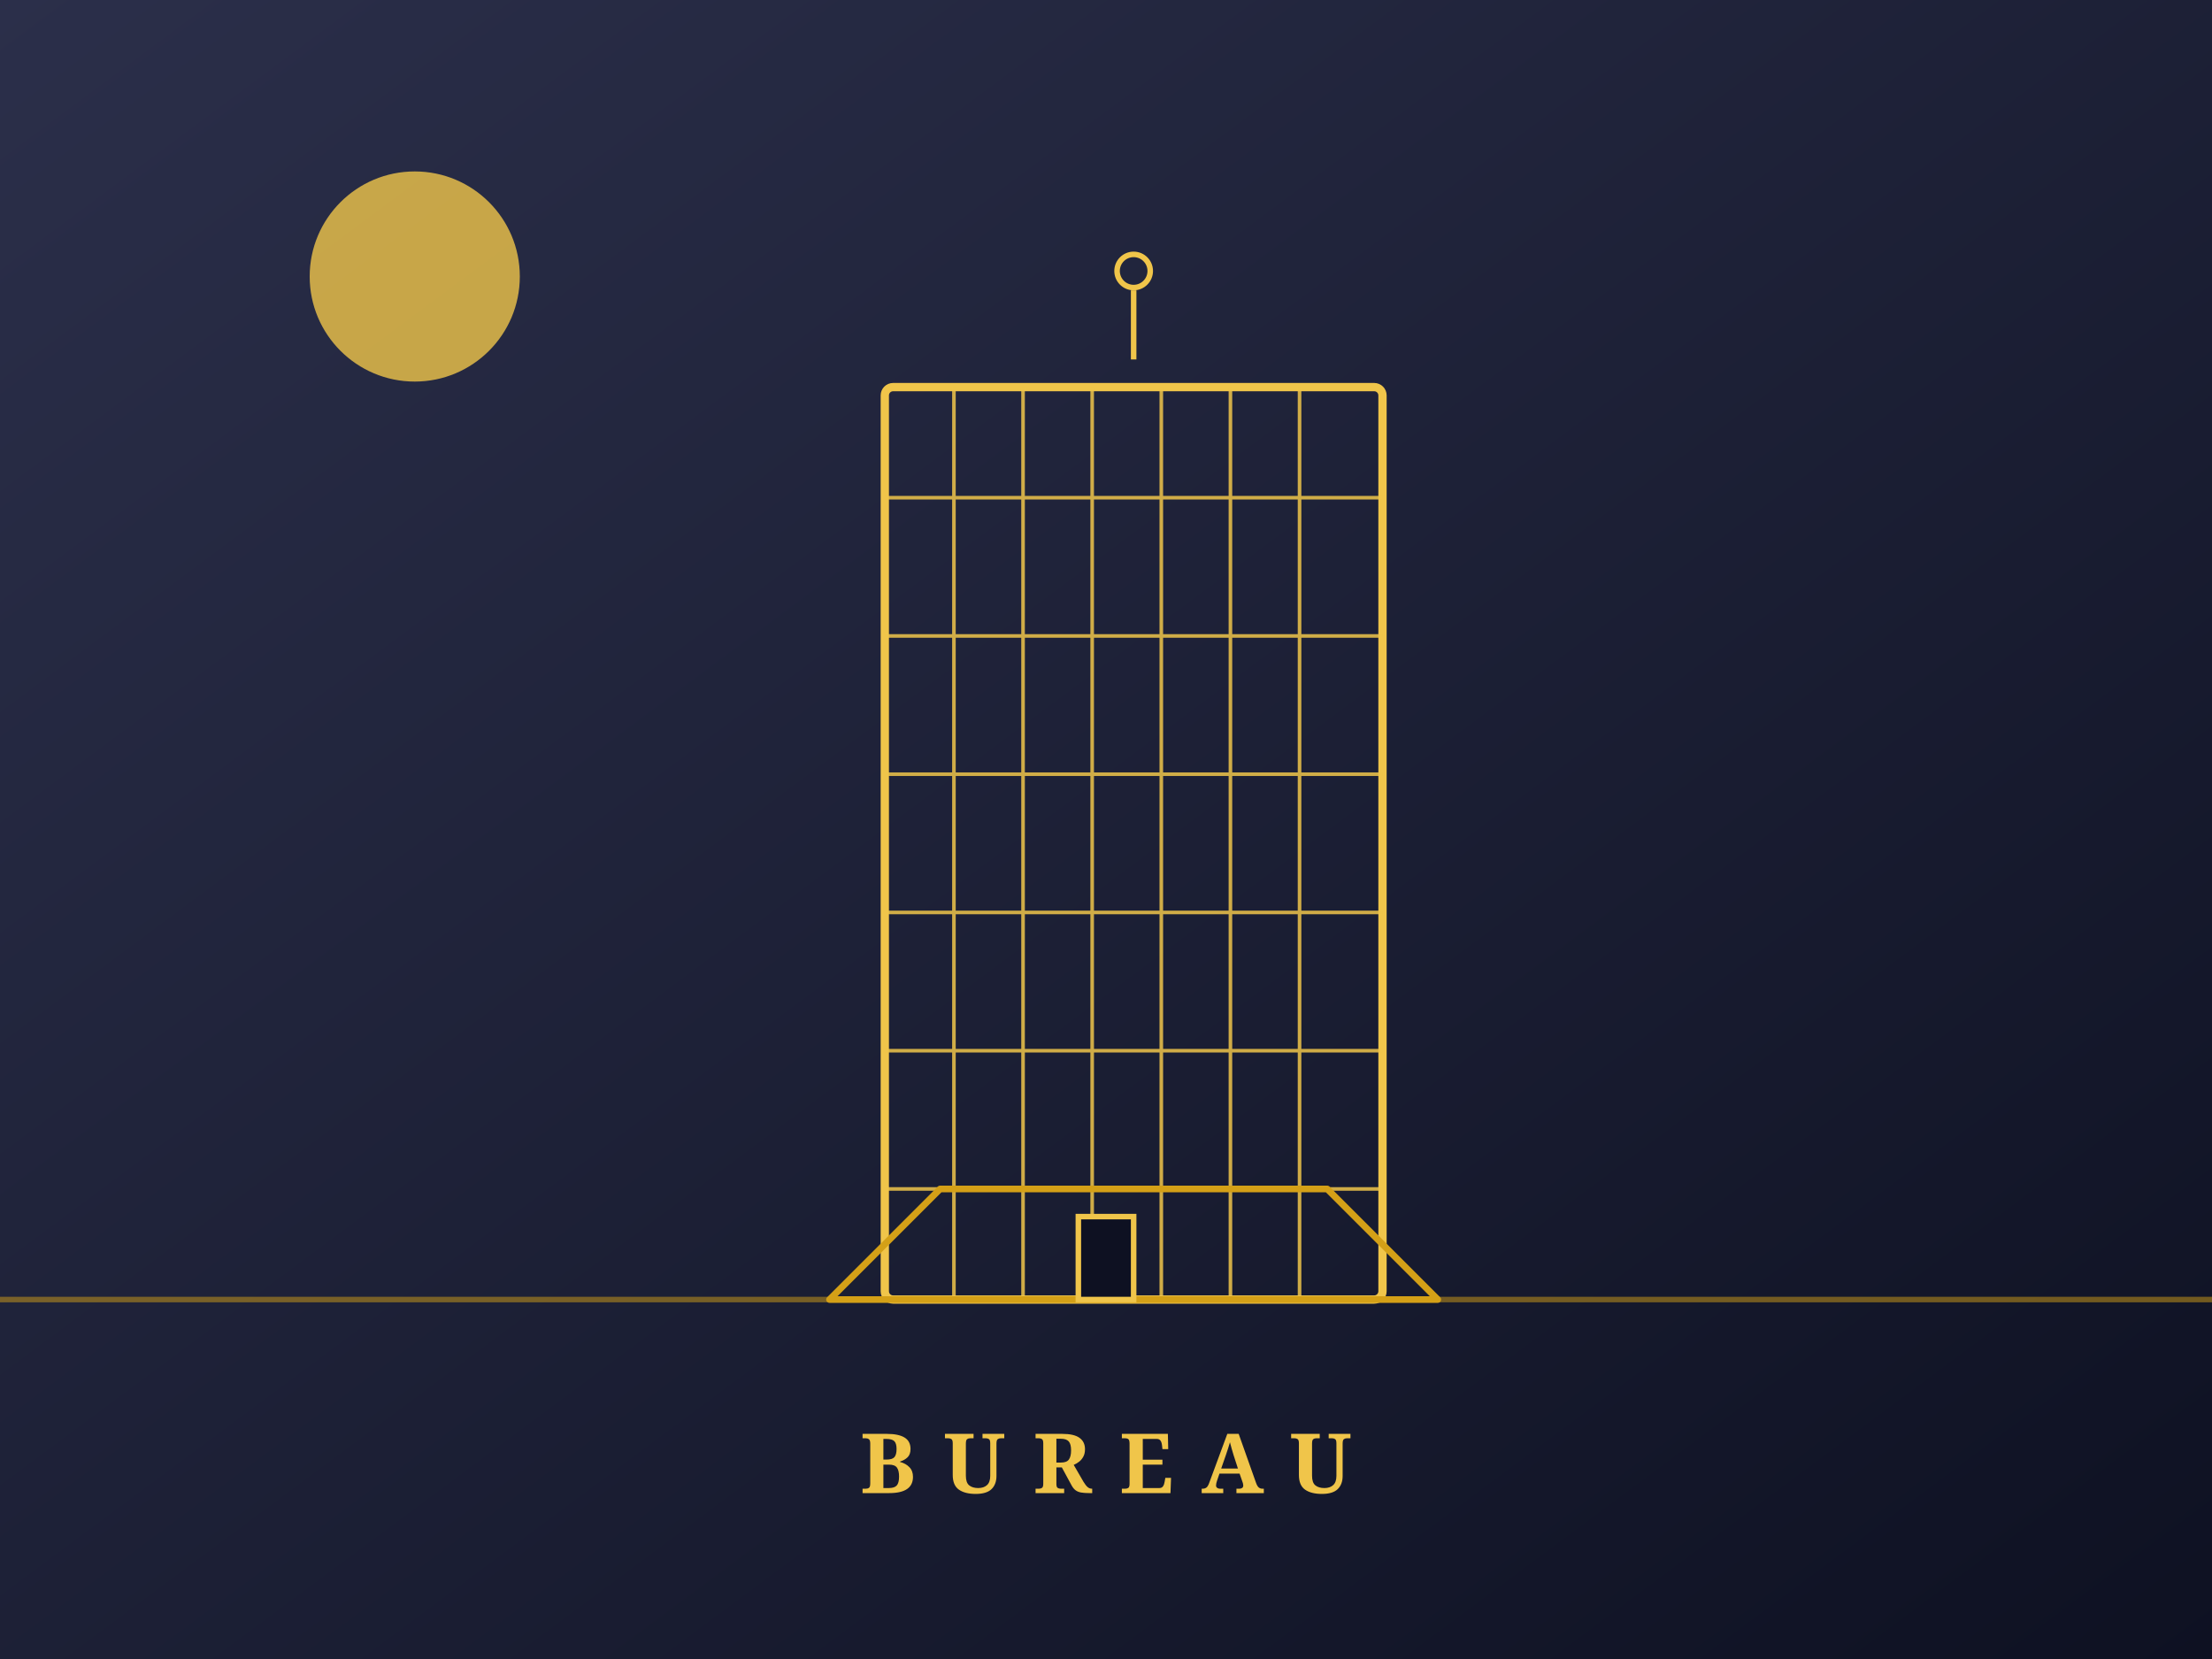
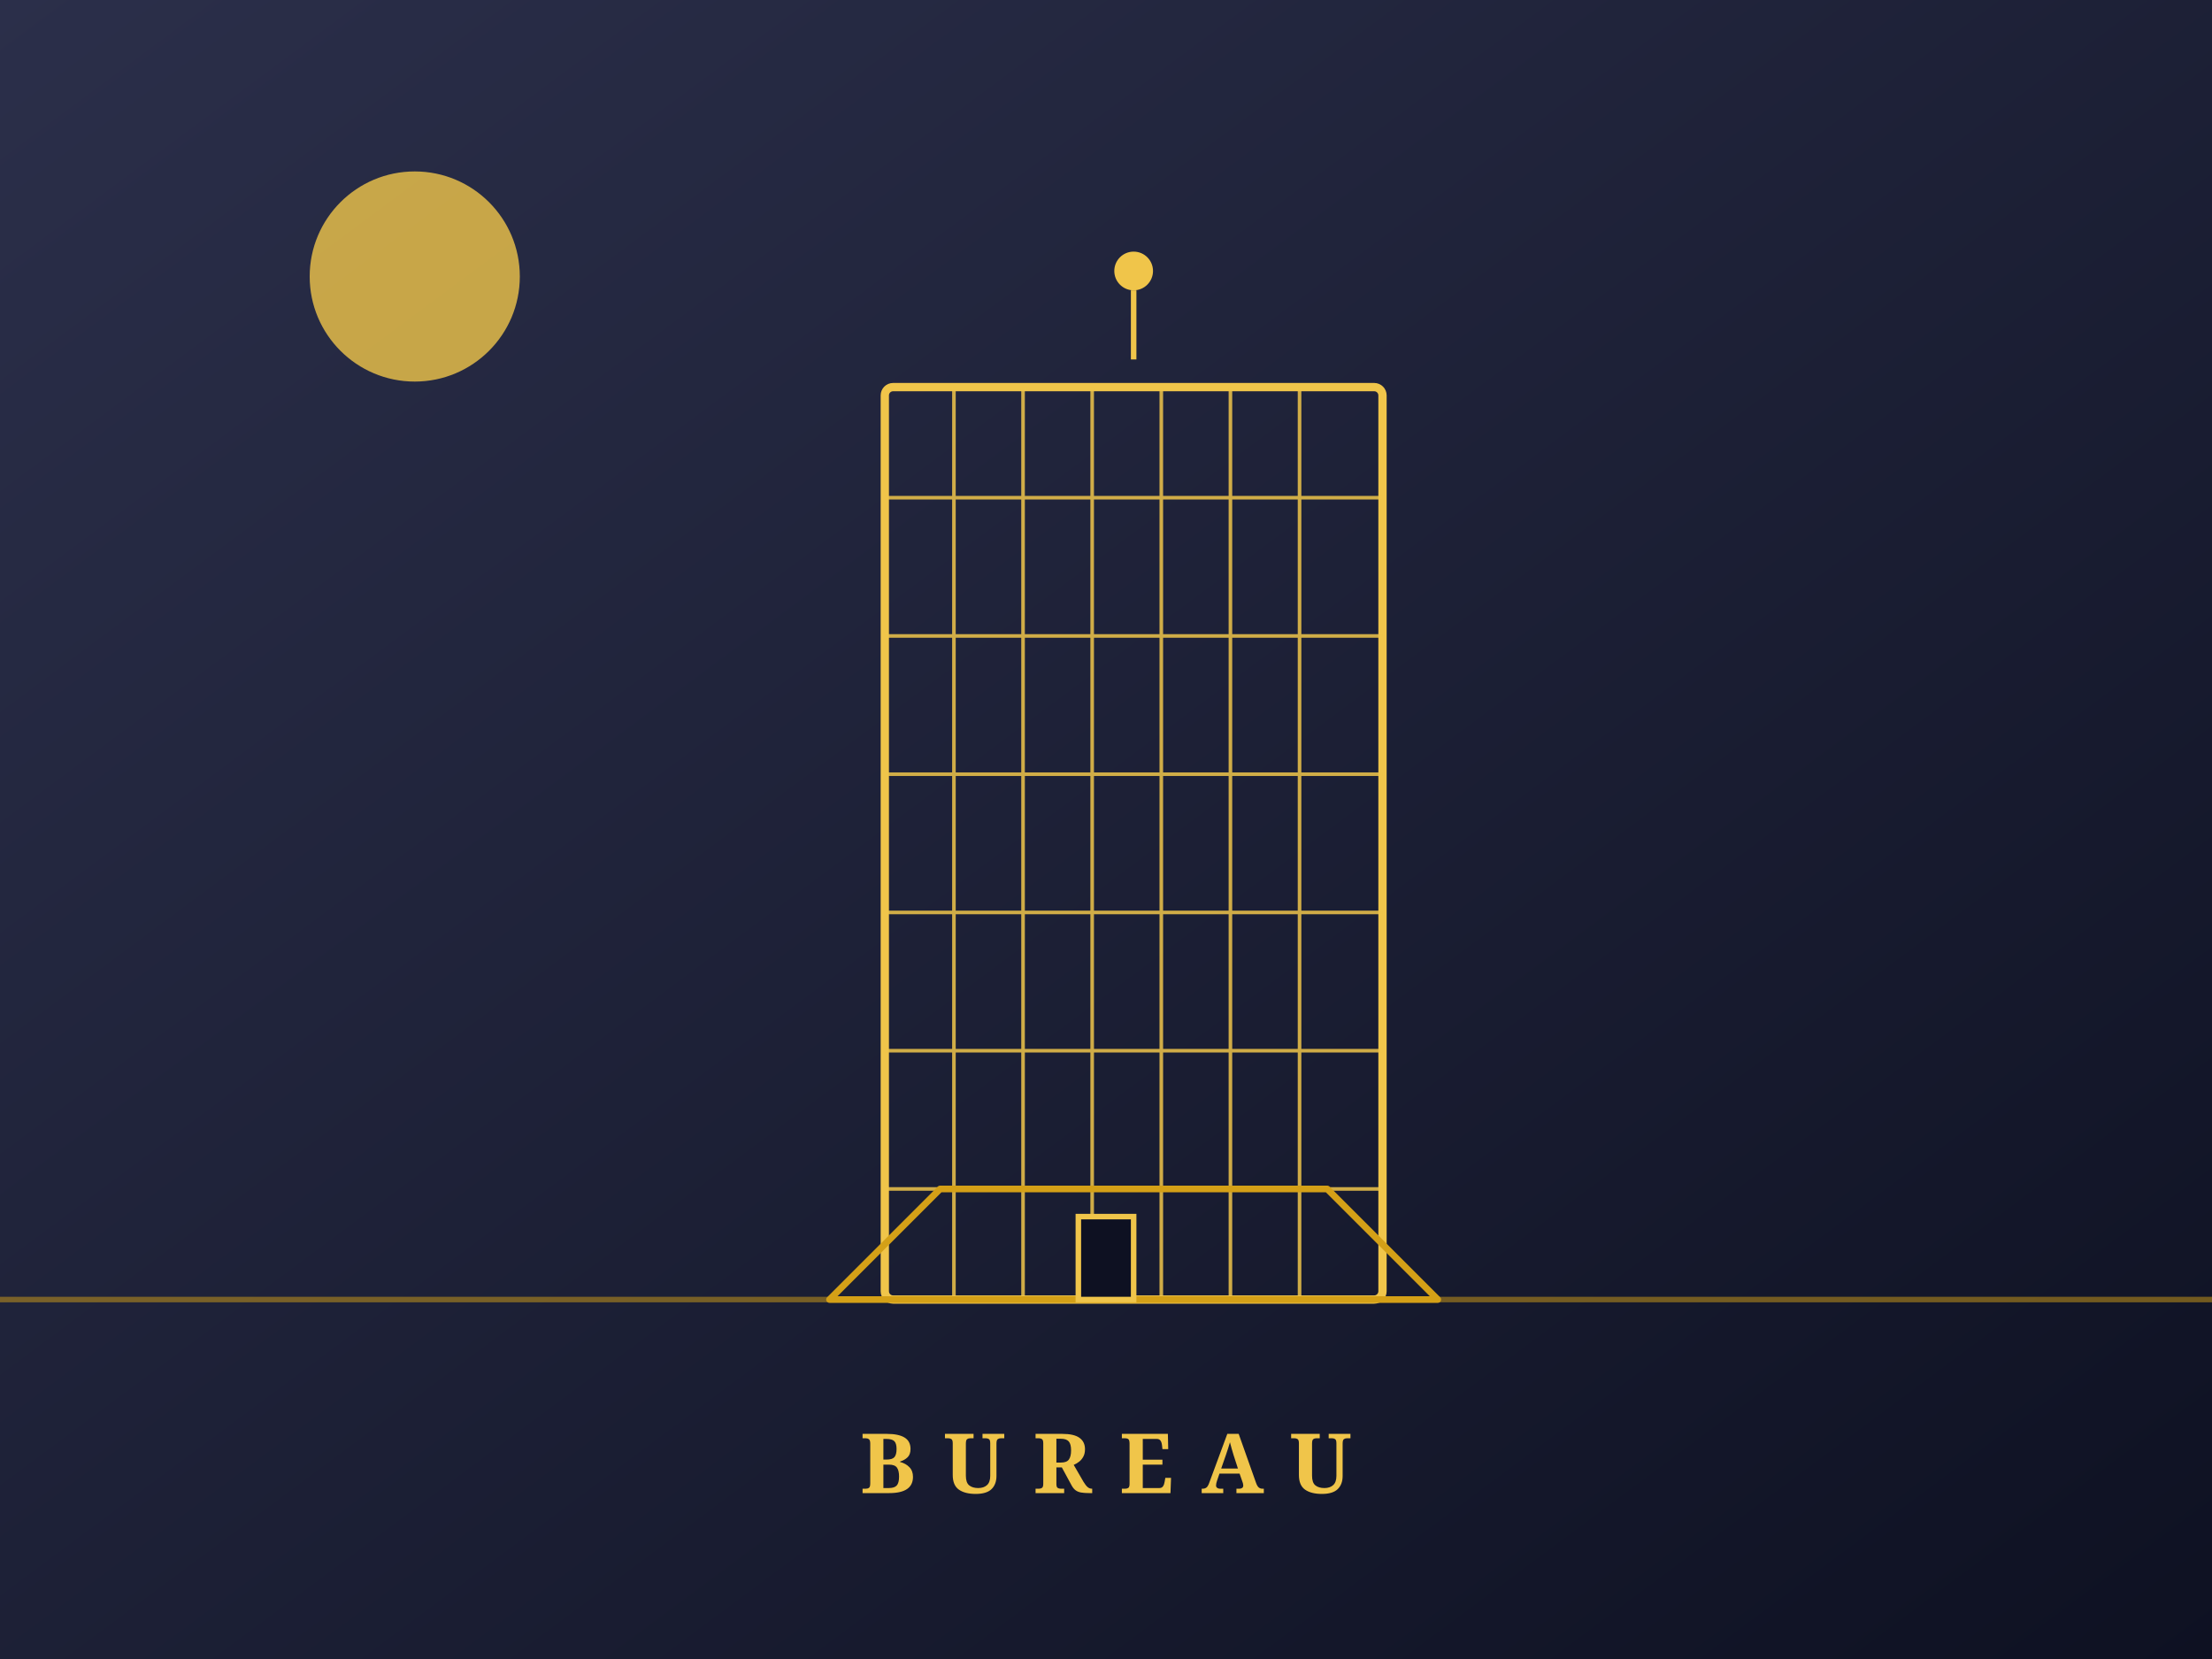
<svg xmlns="http://www.w3.org/2000/svg" viewBox="0 0 800 600" width="800" height="600">
  <defs>
    <linearGradient id="bg" x1="0" y1="0" x2="1" y2="1">
      <stop offset="0" stop-color="#2B2F4A" />
      <stop offset="1" stop-color="#0E1122" />
    </linearGradient>
  </defs>
+   <style>
+ @keyframes sunPulse{0%,100%{opacity:.8}50%{opacity:.45}}
+ @keyframes beacon{0%,100%{opacity:1;fill:#F0C54A}50%{opacity:.35;fill:#D4A017}}
+ .sun{animation:sunPulse 4s ease-in-out infinite}
+ .beacon{animation:beacon 1.4s ease-in-out infinite}
+ @media (prefers-reduced-motion: reduce){.sun,.beacon{animation:none}}
+ </style>
  <rect width="800" height="600" fill="url(#bg)" />
-   <circle cx="150" cy="100" r="38" fill="#F0C54A" opacity=".8" />
+   <circle class="sun" cx="150" cy="100" r="38" fill="#F0C54A" opacity=".8" />
  <line x1="0" y1="470" x2="800" y2="470" stroke="#D4A017" stroke-width="2" opacity=".5" />
  <rect x="320" y="140" width="180" height="330" rx="3" fill="none" stroke="#F0C54A" stroke-width="3" />
  <g stroke="#F0C54A" stroke-width="1.3" opacity=".85">
    <line x1="345" y1="140" x2="345" y2="470" />
    <line x1="370" y1="140" x2="370" y2="470" />
    <line x1="395" y1="140" x2="395" y2="470" />
    <line x1="420" y1="140" x2="420" y2="470" />
    <line x1="445" y1="140" x2="445" y2="470" />
    <line x1="470" y1="140" x2="470" y2="470" />
    <line x1="320" y1="180" x2="500" y2="180" />
    <line x1="320" y1="230" x2="500" y2="230" />
    <line x1="320" y1="280" x2="500" y2="280" />
    <line x1="320" y1="330" x2="500" y2="330" />
    <line x1="320" y1="380" x2="500" y2="380" />
    <line x1="320" y1="430" x2="500" y2="430" />
  </g>
  <path d="M300 470 L340 430 L480 430 L520 470 Z" fill="none" stroke="#D4A017" stroke-width="2.4" stroke-linejoin="round" />
  <rect x="390" y="440" width="20" height="30" fill="#0E1122" stroke="#F0C54A" stroke-width="2" />
  <line x1="410" y1="130" x2="410" y2="105" stroke="#F0C54A" stroke-width="2" />
-   <circle cx="410" cy="98" r="6" fill="none" stroke="#F0C54A" stroke-width="2" />
+   <circle class="beacon" cx="410" cy="98" r="6" fill="#F0C54A" stroke="#F0C54A" stroke-width="2" />
  <text x="400" y="540" text-anchor="middle" font-family="Georgia, 'Fraunces', serif" font-size="30" letter-spacing="10" fill="#F0C54A" font-weight="600">BUREAU</text>
</svg>
